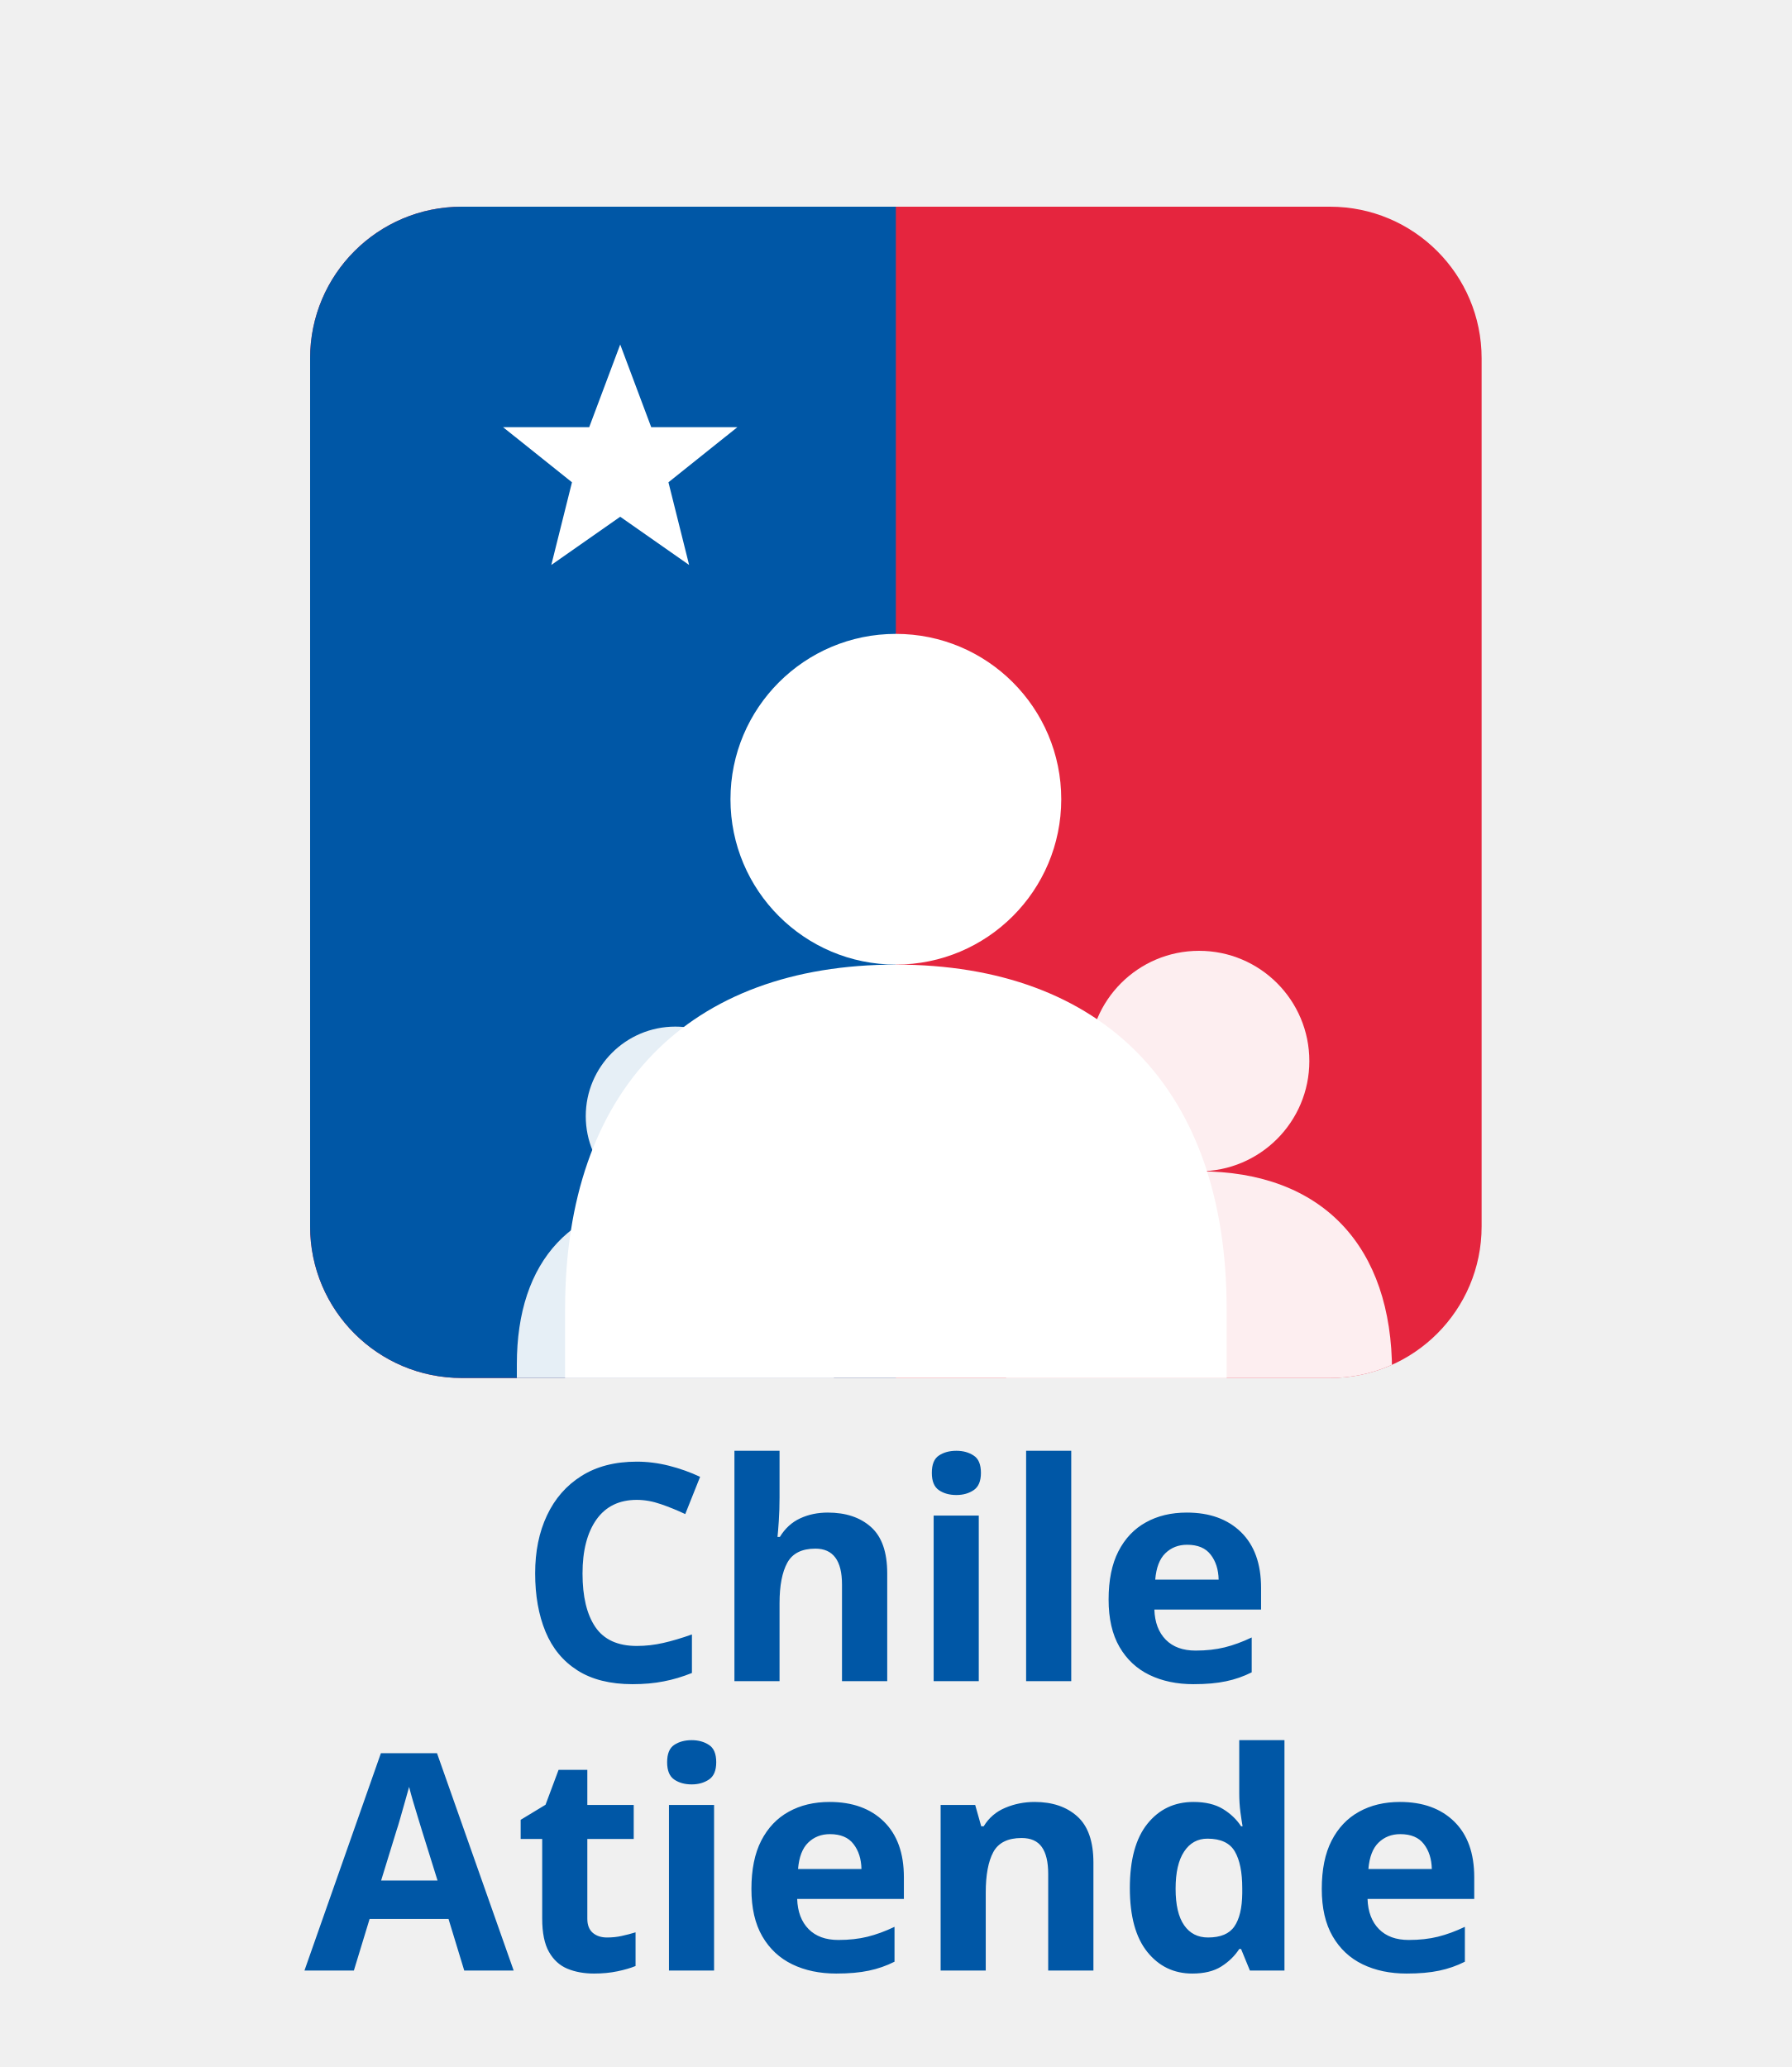
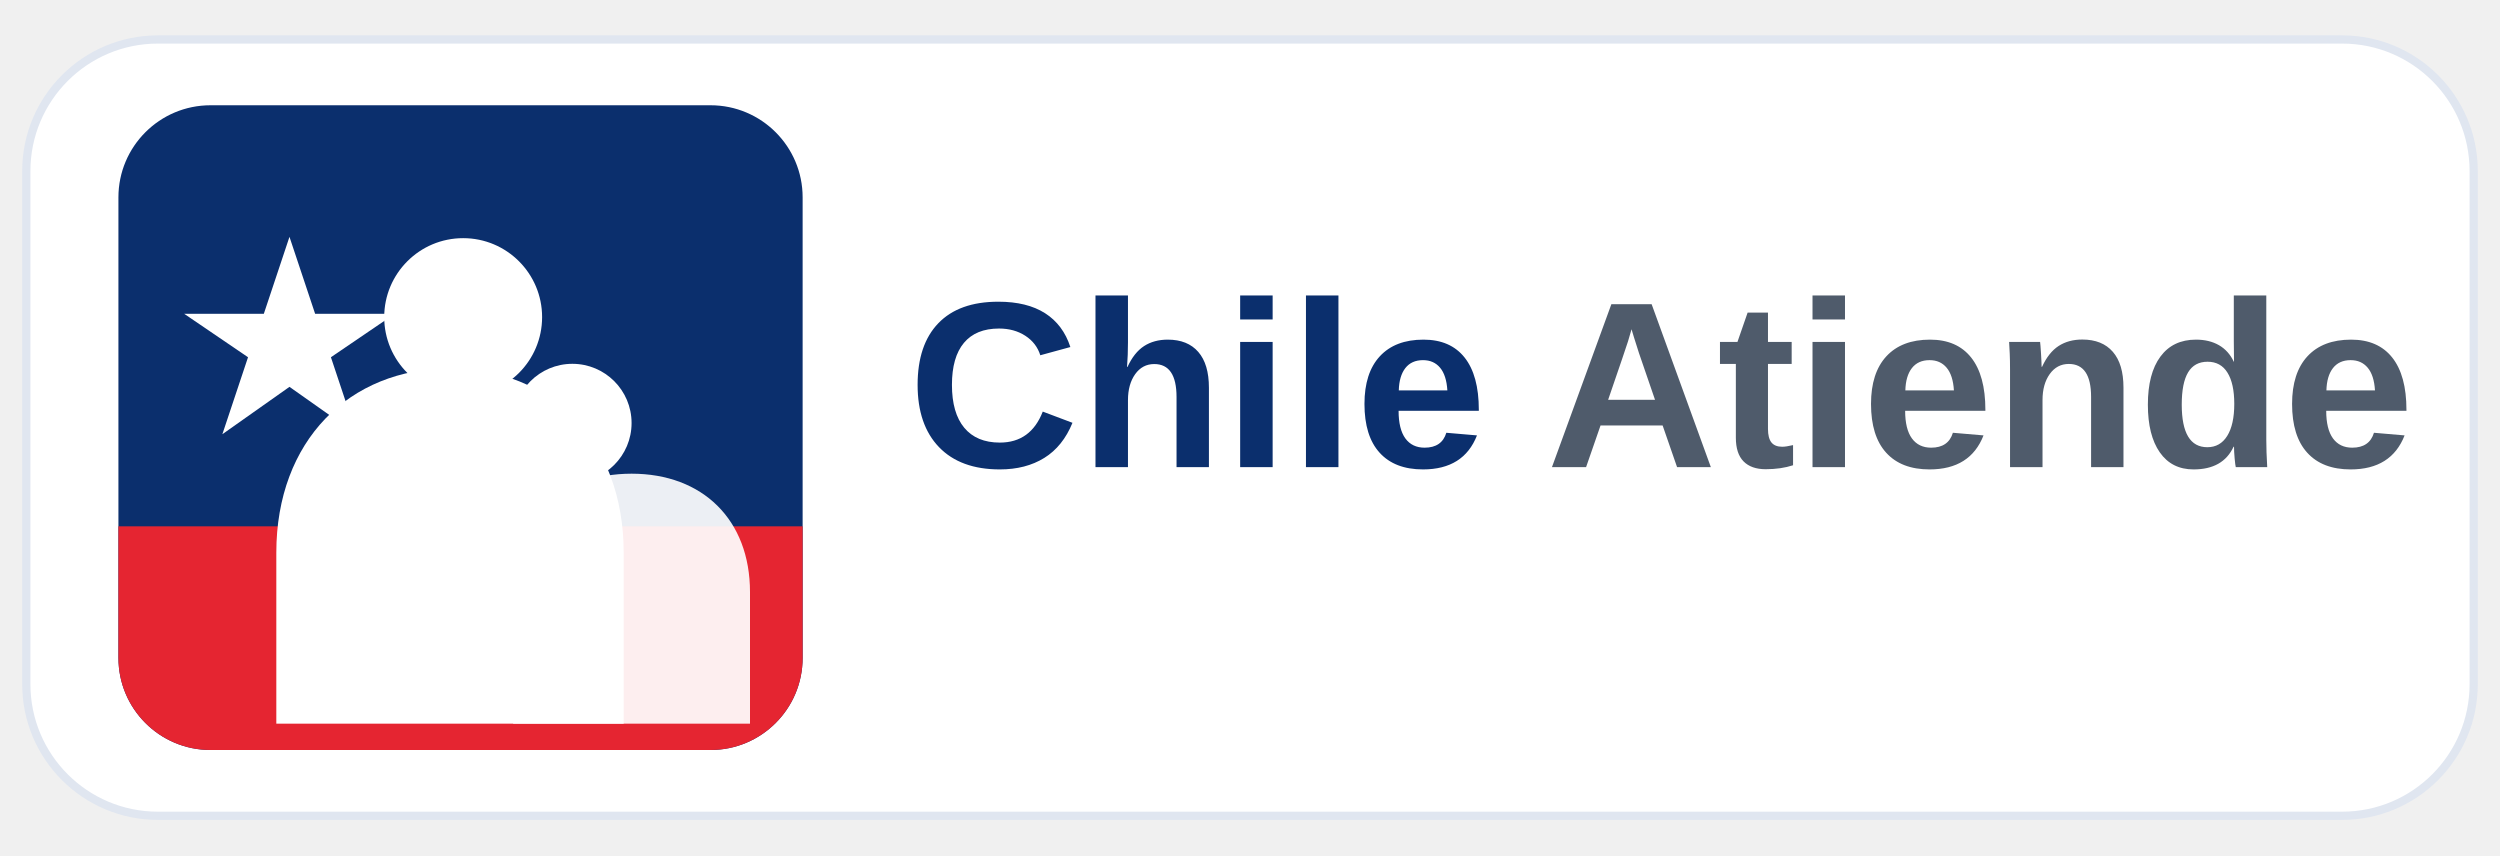
- <svg xmlns="http://www.w3.org/2000/svg" viewBox="0 0 260 300" role="img">
+ <svg xmlns="http://www.w3.org/2000/svg" viewBox="0 0 760 260" role="img" aria-labelledby="title desc">
  <defs>
-     <clipPath id="roundedIcon">
-       <rect x="45" y="30" width="170" height="170" rx="22" ry="22" />
+     <clipPath id="iconClip">
+       <rect x="36" y="32" width="208" height="196" rx="28" ry="28" />
    </clipPath>
  </defs>
-   <g clip-path="url(#roundedIcon)">
-     <rect x="45" y="30" width="170" height="170" fill="#e5253e" />
-     <rect x="45" y="30" width="85" height="170" fill="#0057a6" />
-     <polygon fill="#ffffff" points="90 50 94.5 62 107 62 97 70 100 82 90 75 80 82 83 70 73 62 85.5 62" />
-     <circle cx="130" cy="116" r="24" fill="#ffffff" />
-     <path d="M130 140c30 0 48 18 48 50v32H82v-32c0-32 18-50 48-50z" fill="#ffffff" />
-     <circle cx="174" cy="154" r="16" fill="#ffffff" opacity="0.92" />
-     <path d="M174 170c18 0 28 11 28 29v23h-56v-23c0-18 10-29 28-29z" fill="#ffffff" opacity="0.92" />
-     <circle cx="98" cy="162" r="13" fill="#ffffff" opacity="0.9" />
-     <path d="M98 174c15 0 23 9 23 24v22H75v-22c0-15 8-24 23-24z" fill="#ffffff" opacity="0.9" />
+   <rect x="8" y="12" width="744" height="236" rx="40" ry="40" fill="#ffffff" stroke="#e0e6f0" stroke-width="2.5" />
+   <g clip-path="url(#iconClip)">
+     <rect x="36" y="32" width="208" height="196" fill="#0b2f6d" />
+     <rect x="36" y="160" width="208" height="68" fill="#e52531" />
+     <polygon points="88 72 95.8 95.4 120 95.4 100.6 108.6 108.4 132 88 117.6 67.6 132 75.4 108.6 56 95.4 80.2 95.4" fill="#ffffff" />
+     <path d="M164.8 96.4a24 24 0 1 0-48 0 24 24 0 0 0 48 0z" fill="#ffffff" />
+     <path d="M84 168c0-34 22.2-56 52.8-56s52.8 22 52.8 56v52H84z" fill="#ffffff" />
+     <path d="M192 128.6a18 18 0 1 0-36 0 18 18 0 0 0 36 0z" fill="#ffffff" />
+     <path d="M156 180c0-22 14.4-36 36-36s36 14 36 36v40h-72z" fill="#ffffff" opacity="0.92" />
  </g>
-   <text x="130" y="244" text-anchor="middle" font-family="'Montserrat', 'Segoe UI', sans-serif" font-size="44" font-weight="700" fill="#0057a6">Chile</text>
-   <text x="130" y="286" text-anchor="middle" font-family="'Montserrat', 'Segoe UI', sans-serif" font-size="44" font-weight="700" fill="#0057a6">Atiende</text>
+   <g fill="#0b2f6d" font-family="'Montserrat', 'Segoe UI', 'Helvetica Neue', Arial, sans-serif" font-weight="700">
+     <text x="276" y="142" font-size="72">Chile</text>
+     <text x="470" y="142" font-size="72" fill="#4f5b6b">Atiende</text>
+   </g>
</svg>
